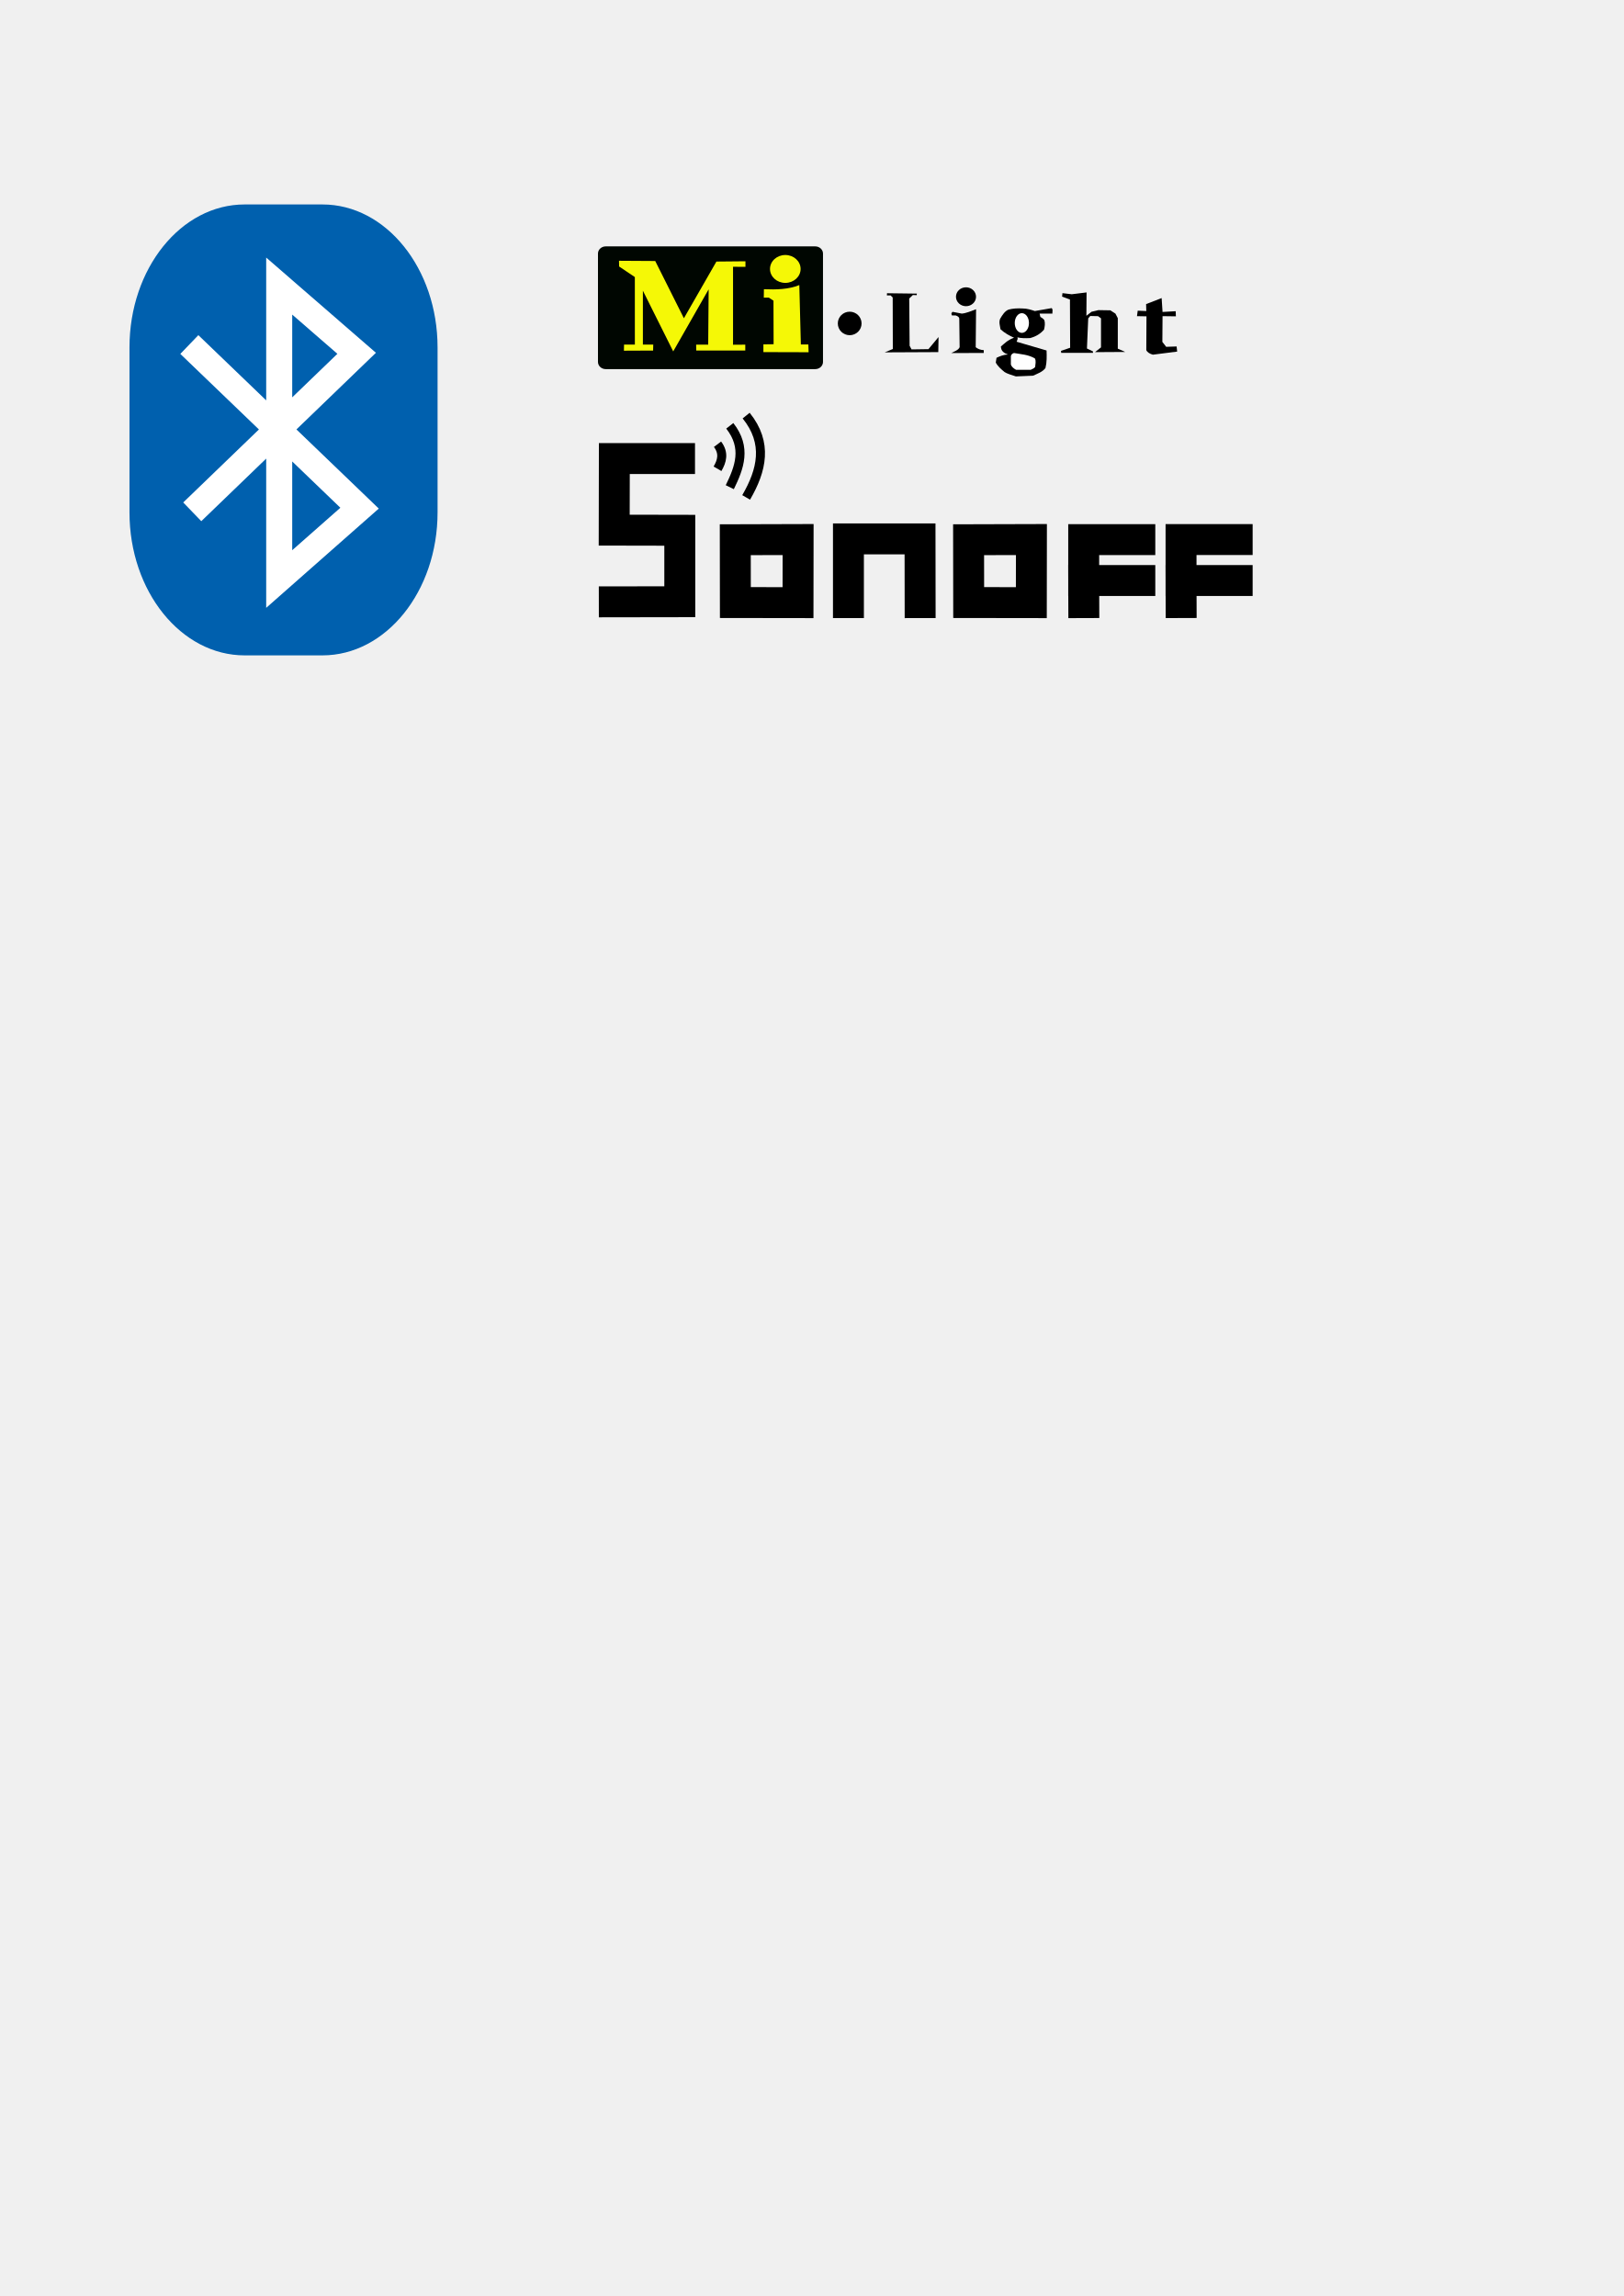
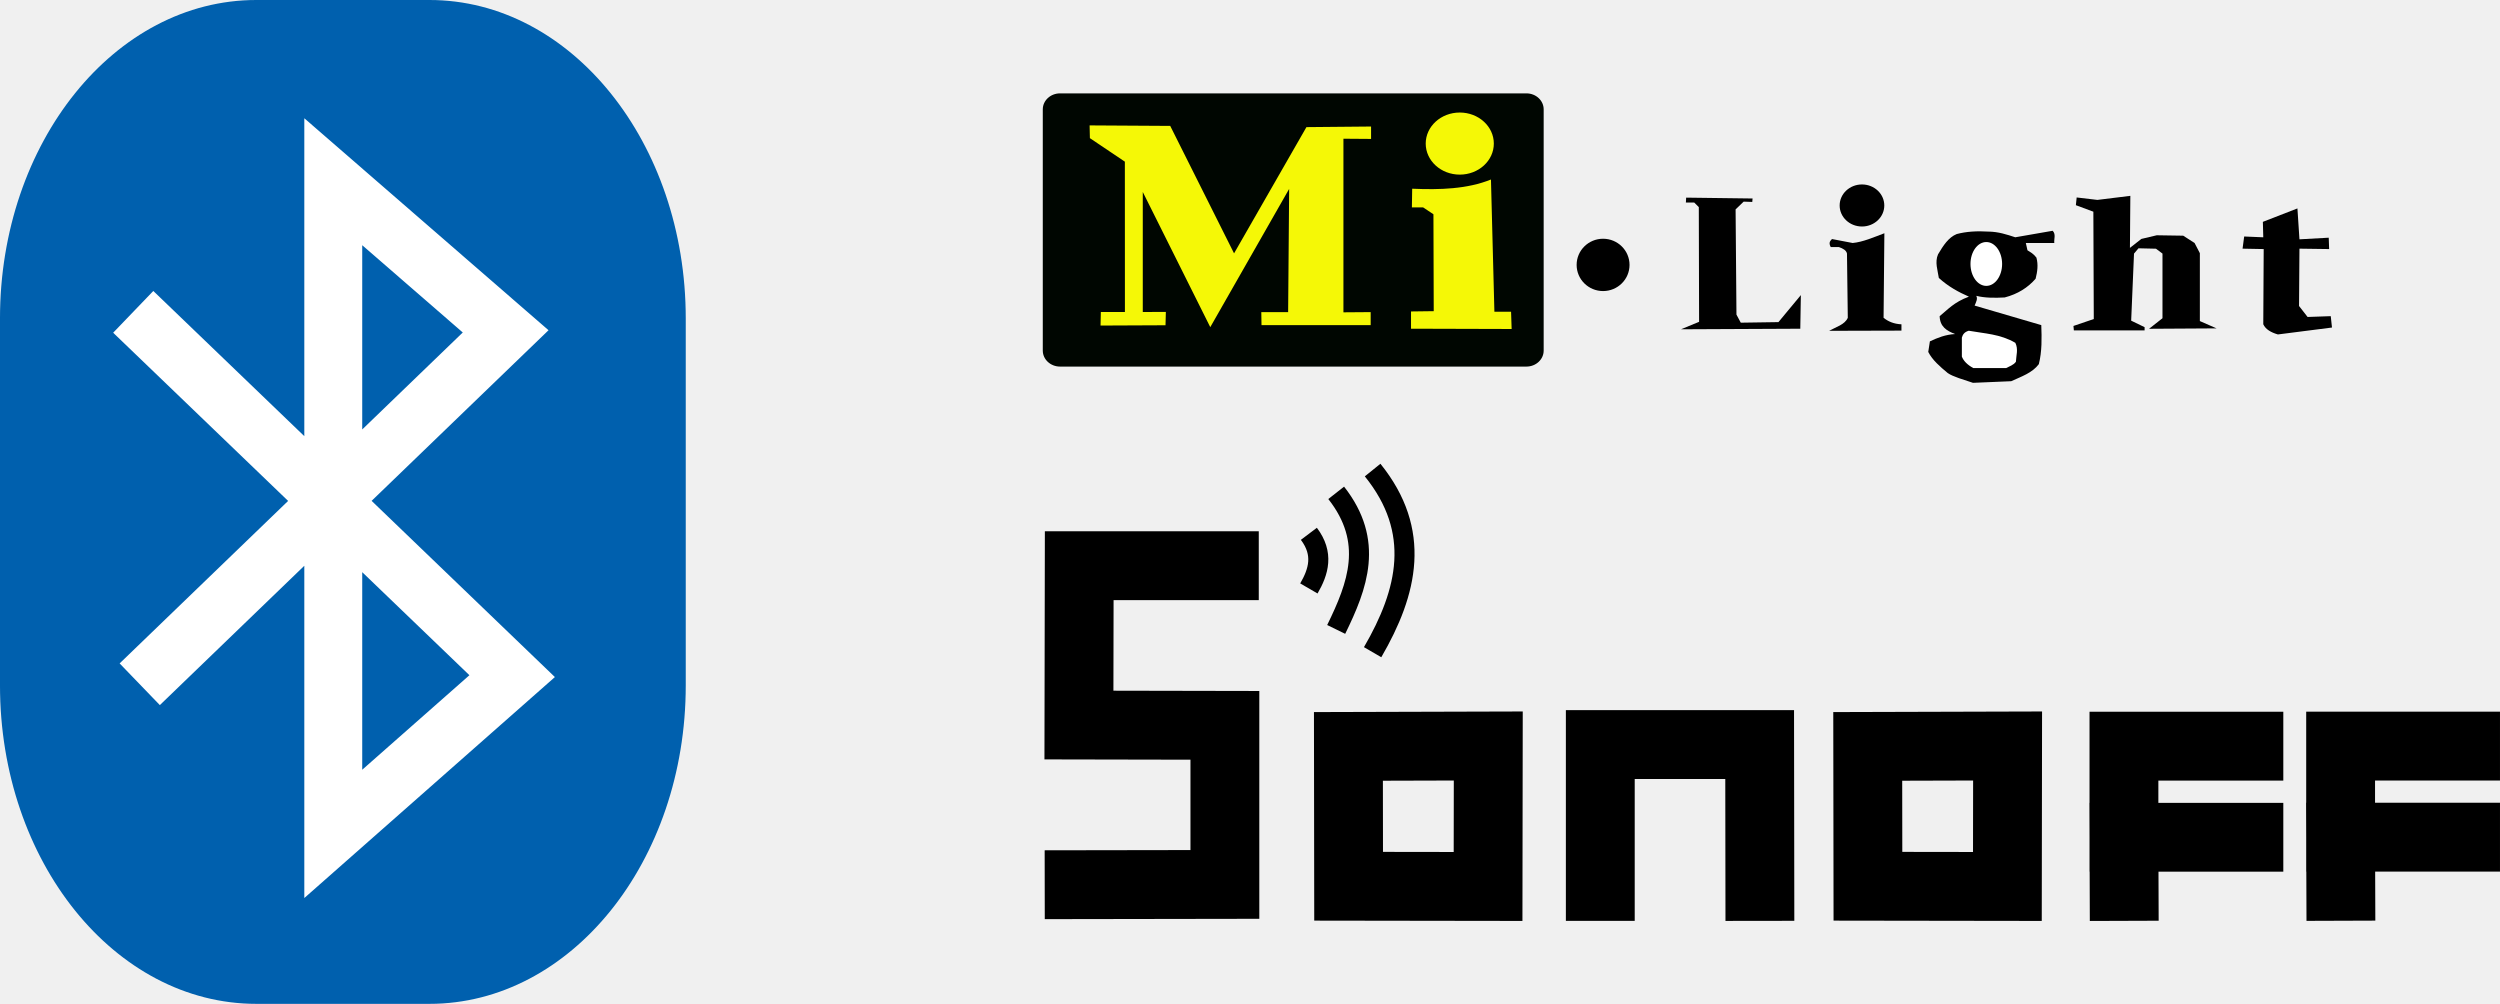
- <svg xmlns="http://www.w3.org/2000/svg" width="210mm" height="297mm" viewBox="0 0 210 297" version="1.1" id="svg8">
+ <svg xmlns="http://www.w3.org/2000/svg" id="svg8" version="1.1" viewBox="0 0 145.263 58.329" height="58.329mm" width="145.263mm">
  <defs id="defs2" />
-   <g id="layer1">
-     <g id="g4622" transform="translate(-9.877849,7.458036)">
-       <rect ry="18.501" rx="14.893" y="18.989" x="26.624" height="58.329" width="39.846" id="rect4519" style="opacity:1;fill:#0060ae;fill-opacity:1;fill-rule:nonzero;stroke:none;stroke-width:2;stroke-linecap:round;stroke-linejoin:miter;stroke-miterlimit:4;stroke-dasharray:none;stroke-dashoffset:0;stroke-opacity:1" />
-       <path id="path4521" d="M 34.744,58.748 56.005,38.243 45.989,29.549 45.989,67.442 56.383,58.276 34.366,37.109" style="fill:none;stroke:#ffffff;stroke-width:3.365;stroke-linecap:butt;stroke-linejoin:miter;stroke-miterlimit:4;stroke-dasharray:none;stroke-opacity:1" />
+   <g transform="translate(-16.74655,-26.44705)" id="layer1">
+     <g transform="translate(-9.877849,7.458036)" id="g4622">
+       <rect style="opacity:1;fill:#0060ae;fill-opacity:1;fill-rule:nonzero;stroke:none;stroke-width:2;stroke-linecap:round;stroke-linejoin:miter;stroke-miterlimit:4;stroke-dasharray:none;stroke-dashoffset:0;stroke-opacity:1" id="rect4519" width="39.846" height="58.329" x="26.624" y="18.989" rx="14.893" ry="18.501" />
+       <path style="fill:none;stroke:#ffffff;stroke-width:3.365;stroke-linecap:butt;stroke-linejoin:miter;stroke-miterlimit:4;stroke-dasharray:none;stroke-opacity:1" d="M 34.744,58.748 56.005,38.243 45.989,29.549 45.989,67.442 56.383,58.276 34.366,37.109" id="path4521" />
    </g>
-     <g id="g4618" transform="translate(-17.26811,-40.569)">
-       <path id="path4548" d="M 107.156,99.885 H 96.723 l -0.017,9.26 8.481,0.017 v 9.244 l -10.469,0.017" style="fill:none;stroke:#000000;stroke-width:4;stroke-linecap:butt;stroke-linejoin:miter;stroke-miterlimit:4;stroke-dasharray:none;stroke-opacity:1" />
-       <path id="path4550" d="m 112.365,110.386 8.126,-0.024 -0.012,8.162 -8.103,-0.012 z" style="fill:none;stroke:#000000;stroke-width:4;stroke-linecap:butt;stroke-linejoin:miter;stroke-miterlimit:4;stroke-dasharray:none;stroke-opacity:1" />
-       <path id="path4552" d="m 127,120.523 v -10.243 h 9.26 l 0.014,10.243" style="fill:none;stroke:#000000;stroke-width:4;stroke-linecap:butt;stroke-linejoin:miter;stroke-miterlimit:4;stroke-dasharray:none;stroke-opacity:1" />
-       <path id="path4556" d="m 157.444,120.522 -0.017,-4.857 h 9.26 -9.26 v -5.292 h 9.26" style="fill:none;stroke:#000000;stroke-width:4;stroke-linecap:butt;stroke-linejoin:miter;stroke-miterlimit:4;stroke-dasharray:none;stroke-opacity:1" />
-       <path id="path4558" d="m 110.067,98.033 c 0.875,1.158 0.571,2.193 0,3.175" style="fill:none;stroke:#000000;stroke-width:1.165;stroke-linecap:butt;stroke-linejoin:miter;stroke-miterlimit:4;stroke-dasharray:none;stroke-opacity:1" />
-       <path id="path4560" d="m 111.654,95.652 c 2.223,2.828 1.245,5.394 0,7.937" style="fill:none;stroke:#000000;stroke-width:1.165;stroke-linecap:butt;stroke-linejoin:miter;stroke-miterlimit:4;stroke-dasharray:none;stroke-opacity:1" />
-       <path id="path4562" d="m 113.771,94.329 c 2.867,3.55 2.042,7.071 0,10.583" style="fill:none;stroke:#000000;stroke-width:1.165;stroke-linecap:butt;stroke-linejoin:miter;stroke-miterlimit:4;stroke-dasharray:none;stroke-opacity:1" />
-       <path id="path4550-4" d="m 142.54,110.386 8.126,-0.024 -0.012,8.162 -8.103,-0.012 z" style="fill:none;stroke:#000000;stroke-width:4;stroke-linecap:butt;stroke-linejoin:miter;stroke-miterlimit:4;stroke-dasharray:none;stroke-opacity:1" />
-       <path id="path4556-4" d="m 170.034,120.516 -0.017,-4.857 h 9.26 -9.26 v -5.292 h 9.26" style="fill:none;stroke:#000000;stroke-width:4;stroke-linecap:butt;stroke-linejoin:miter;stroke-miterlimit:4;stroke-dasharray:none;stroke-opacity:1" />
+     <g transform="translate(-17.26811,-40.569)" id="g4618">
+       <path style="fill:none;stroke:#000000;stroke-width:4;stroke-linecap:butt;stroke-linejoin:miter;stroke-miterlimit:4;stroke-dasharray:none;stroke-opacity:1" d="M 107.156,99.885 H 96.723 l -0.017,9.26 8.481,0.017 v 9.244 l -10.469,0.017" id="path4548" />
+       <path style="fill:none;stroke:#000000;stroke-width:4;stroke-linecap:butt;stroke-linejoin:miter;stroke-miterlimit:4;stroke-dasharray:none;stroke-opacity:1" d="m 112.365,110.386 8.126,-0.024 -0.012,8.162 -8.103,-0.012 z" id="path4550" />
+       <path style="fill:none;stroke:#000000;stroke-width:4;stroke-linecap:butt;stroke-linejoin:miter;stroke-miterlimit:4;stroke-dasharray:none;stroke-opacity:1" d="m 127,120.523 v -10.243 h 9.26 l 0.014,10.243" id="path4552" />
+       <path style="fill:none;stroke:#000000;stroke-width:4;stroke-linecap:butt;stroke-linejoin:miter;stroke-miterlimit:4;stroke-dasharray:none;stroke-opacity:1" d="m 157.444,120.522 -0.017,-4.857 h 9.26 -9.26 v -5.292 h 9.26" id="path4556" />
+       <path style="fill:none;stroke:#000000;stroke-width:1.165;stroke-linecap:butt;stroke-linejoin:miter;stroke-miterlimit:4;stroke-dasharray:none;stroke-opacity:1" d="m 110.067,98.033 c 0.875,1.158 0.571,2.193 0,3.175" id="path4558" />
+       <path style="fill:none;stroke:#000000;stroke-width:1.165;stroke-linecap:butt;stroke-linejoin:miter;stroke-miterlimit:4;stroke-dasharray:none;stroke-opacity:1" d="m 111.654,95.652 c 2.223,2.828 1.245,5.394 0,7.937" id="path4560" />
+       <path style="fill:none;stroke:#000000;stroke-width:1.165;stroke-linecap:butt;stroke-linejoin:miter;stroke-miterlimit:4;stroke-dasharray:none;stroke-opacity:1" d="m 113.771,94.329 c 2.867,3.55 2.042,7.071 0,10.583" id="path4562" />
+       <path style="fill:none;stroke:#000000;stroke-width:4;stroke-linecap:butt;stroke-linejoin:miter;stroke-miterlimit:4;stroke-dasharray:none;stroke-opacity:1" d="m 142.54,110.386 8.126,-0.024 -0.012,8.162 -8.103,-0.012 z" id="path4550-4" />
+       <path style="fill:none;stroke:#000000;stroke-width:4;stroke-linecap:butt;stroke-linejoin:miter;stroke-miterlimit:4;stroke-dasharray:none;stroke-opacity:1" d="m 170.034,120.516 -0.017,-4.857 h 9.26 -9.26 v -5.292 h 9.26" id="path4556-4" />
    </g>
-     <g id="g4789" transform="translate(23.0978,123.8104)">
+     <g transform="translate(23.0978,123.8104)" id="g4789">
      <g id="g4773">
-         <rect style="opacity:1;fill:#000601;fill-opacity:1;fill-rule:nonzero;stroke:none;stroke-width:1.165;stroke-linecap:round;stroke-linejoin:miter;stroke-miterlimit:4;stroke-dasharray:none;stroke-dashoffset:0;stroke-opacity:1" id="rect4754" width="29.104" height="15.875" x="54.24" y="-91.938" rx="1.002" ry="0.93" />
-         <path style="fill:#f5f806;fill-opacity:1;stroke:none;stroke-width:0.265px;stroke-linecap:butt;stroke-linejoin:miter;stroke-opacity:1" d="m 57.613,-79.232 -0.017,0.785 3.775,-0.017 0.02,-0.776 -1.341,0.006 v -6.975 l 3.922,7.855 4.583,-8.032 -0.059,7.158 H 66.937 l 0.012,0.756 h 6.343 v -0.756 l -1.583,0.012 v -10.087 l 1.606,0.012 v -0.721 l -3.756,0.035 -4.205,7.335 -3.709,-7.406 -4.685,-0.029 0.017,0.741 2.032,1.366 0.003,8.735 c -0.466,0.005 -0.932,0.002 -1.398,0.002 z" id="path4732" />
-         <path style="fill:#f5f806;fill-opacity:1;stroke:none;stroke-width:0.265px;stroke-linecap:butt;stroke-linejoin:miter;stroke-opacity:1" d="m 75.704,-86.398 c 1.625,0.07 3.202,0.02 4.577,-0.535 l 0.2,7.684 h 0.969 l 0.033,1.002 -5.847,-0.017 v -1.002 l 1.32,-0.017 -0.017,-5.629 -0.601,-0.401 h -0.651 z" id="path4734" />
-         <ellipse style="opacity:1;fill:#f5f806;fill-opacity:1;fill-rule:nonzero;stroke:none;stroke-width:1.165;stroke-linecap:round;stroke-linejoin:miter;stroke-miterlimit:4;stroke-dasharray:none;stroke-dashoffset:0;stroke-opacity:1" id="path4736" cx="78.469" cy="-89.021" rx="1.979" ry="1.804" />
-         <ellipse style="opacity:1;fill:#000000;fill-opacity:1;fill-rule:nonzero;stroke:none;stroke-width:1.165;stroke-linecap:round;stroke-linejoin:miter;stroke-miterlimit:4;stroke-dasharray:none;stroke-dashoffset:0;stroke-opacity:1" id="path4738" cx="86.796" cy="-81.971" rx="1.537" ry="1.52" />
-         <ellipse style="opacity:1;fill:#000000;fill-opacity:1;fill-rule:nonzero;stroke:none;stroke-width:1.165;stroke-linecap:round;stroke-linejoin:miter;stroke-miterlimit:4;stroke-dasharray:none;stroke-dashoffset:0;stroke-opacity:1" id="path4740" cx="101.839" cy="-85.424" rx="1.297" ry="1.222" />
-         <path style="fill:#000000;stroke:none;stroke-width:0.265px;stroke-linecap:butt;stroke-linejoin:miter;stroke-opacity:1" d="m 91.623,-85.88 3.859,0.05 -0.017,0.2 -0.501,-0.017 -0.468,0.451 0.05,6.114 0.251,0.468 2.188,-0.033 1.303,-1.57 -0.033,1.954 -6.932,0.033 1.052,-0.434 -0.017,-6.665 -0.267,-0.267 h -0.484 z" id="path4744" />
-         <path style="fill:#000000;stroke:none;stroke-width:0.265px;stroke-linecap:butt;stroke-linejoin:miter;stroke-opacity:1" d="m 100.096,-83.474 1.202,0.23 c 0.592,-0.055 1.221,-0.333 1.843,-0.567 l -0.047,4.914 c 0.263,0.21 0.588,0.357 1.039,0.378 l -5e-5,0.366 -4.205,0.012 c 0.401,-0.223 0.916,-0.36 1.087,-0.756 l -0.047,-3.733 c -0.036,-0.178 -0.216,-0.294 -0.472,-0.378 h -0.472 c -0.151,-0.278 -0.006,-0.375 0.074,-0.467 z" id="path4746" />
-         <path style="fill:#000000;stroke:none;stroke-width:0.265px;stroke-linecap:butt;stroke-linejoin:miter;stroke-opacity:1" d="m 109.188,-83.906 c -0.675,-0.043 -1.294,-0.004 -1.843,0.142 -0.483,0.192 -0.789,0.68 -1.087,1.181 -0.195,0.457 -0.02,0.913 0.047,1.37 0.564,0.511 1.153,0.826 1.748,1.087 -0.872,0.321 -1.229,0.753 -1.701,1.134 0.021,0.607 0.395,0.844 0.898,1.039 -0.546,0.027 -1.012,0.211 -1.465,0.425 l -0.095,0.614 c 0.238,0.47 0.68,0.852 1.134,1.228 0.303,0.212 0.926,0.384 1.465,0.567 l 2.221,-0.094 c 0.588,-0.271 1.228,-0.482 1.606,-0.992 0.188,-0.756 0.169,-1.512 0.142,-2.268 l -3.874,-1.134 c 0.082,-0.197 0.194,-0.4 0.095,-0.567 0.496,0.124 1.064,0.127 1.654,0.094 0.763,-0.198 1.347,-0.574 1.795,-1.087 0.105,-0.409 0.161,-0.819 0.047,-1.228 -0.173,-0.231 -0.346,-0.313 -0.52,-0.425 l -0.095,-0.425 h 1.654 c -0.029,-0.237 0.109,-0.501 -0.095,-0.709 l -2.173,0.378 c -0.489,-0.161 -0.978,-0.323 -1.559,-0.331 z" id="path4748" />
-         <path style="fill:#000000;stroke:none;stroke-width:0.265px;stroke-linecap:butt;stroke-linejoin:miter;stroke-opacity:1" d="m 114.314,-85.89 1.205,0.142 1.914,-0.236 -0.024,3.024 0.661,-0.52 0.898,-0.213 1.536,0.024 0.661,0.425 0.307,0.591 v 3.945 l 0.969,0.425 -3.921,0.024 0.78,-0.614 v -3.756 l -0.378,-0.283 -1.016,-0.024 -0.26,0.307 -0.165,3.898 0.78,0.378 v 0.189 h -4.11 l -0.024,-0.26 1.181,-0.402 -0.024,-6.237 -1.016,-0.378 z" id="path4750" />
-         <path style="fill:#000000;stroke:none;stroke-width:0.265px;stroke-linecap:butt;stroke-linejoin:miter;stroke-opacity:1" d="m 124.047,-83.622 1.11,0.047 -0.024,-0.898 2.008,-0.78 0.118,1.795 1.701,-0.094 0.024,0.661 -1.725,-0.024 -0.024,3.331 0.496,0.638 1.347,-0.047 0.071,0.661 -3.142,0.402 c -0.403,-0.117 -0.714,-0.296 -0.85,-0.591 l 0.024,-4.37 -1.228,-0.024 z" id="path4752" />
-         <ellipse style="opacity:1;fill:#ffffff;fill-opacity:1;fill-rule:nonzero;stroke:none;stroke-width:0.265;stroke-linecap:round;stroke-linejoin:miter;stroke-miterlimit:4;stroke-dasharray:none;stroke-dashoffset:0;stroke-opacity:1" id="path4756" cx="109.063" cy="-82.026" rx="0.919" ry="1.274" />
-         <path style="fill:#ffffff;stroke:none;stroke-width:0.265px;stroke-linecap:butt;stroke-linejoin:miter;stroke-opacity:1" d="m 108.044,-78.146 c 0.908,0.165 1.827,0.187 2.706,0.702 0.183,0.367 0.049,0.735 0.033,1.102 -0.14,0.196 -0.371,0.257 -0.568,0.367 h -1.904 c -0.352,-0.191 -0.569,-0.415 -0.668,-0.668 v -1.102 c 0.049,-0.17 0.134,-0.324 0.401,-0.401 z" id="path4758" />
+         <rect ry="0.93" rx="1.002" y="-91.938" x="54.24" height="15.875" width="29.104" id="rect4754" style="opacity:1;fill:#000601;fill-opacity:1;fill-rule:nonzero;stroke:none;stroke-width:1.165;stroke-linecap:round;stroke-linejoin:miter;stroke-miterlimit:4;stroke-dasharray:none;stroke-dashoffset:0;stroke-opacity:1" />
+         <path id="path4732" d="m 57.613,-79.232 -0.017,0.785 3.775,-0.017 0.02,-0.776 -1.341,0.006 v -6.975 l 3.922,7.855 4.583,-8.032 -0.059,7.158 H 66.937 l 0.012,0.756 h 6.343 v -0.756 l -1.583,0.012 v -10.087 l 1.606,0.012 v -0.721 l -3.756,0.035 -4.205,7.335 -3.709,-7.406 -4.685,-0.029 0.017,0.741 2.032,1.366 0.003,8.735 c -0.466,0.005 -0.932,0.002 -1.398,0.002 z" style="fill:#f5f806;fill-opacity:1;stroke:none;stroke-width:0.265px;stroke-linecap:butt;stroke-linejoin:miter;stroke-opacity:1" />
+         <path id="path4734" d="m 75.704,-86.398 c 1.625,0.07 3.202,0.02 4.577,-0.535 l 0.2,7.684 h 0.969 l 0.033,1.002 -5.847,-0.017 v -1.002 l 1.32,-0.017 -0.017,-5.629 -0.601,-0.401 h -0.651 z" style="fill:#f5f806;fill-opacity:1;stroke:none;stroke-width:0.265px;stroke-linecap:butt;stroke-linejoin:miter;stroke-opacity:1" />
+         <ellipse ry="1.804" rx="1.979" cy="-89.021" cx="78.469" id="path4736" style="opacity:1;fill:#f5f806;fill-opacity:1;fill-rule:nonzero;stroke:none;stroke-width:1.165;stroke-linecap:round;stroke-linejoin:miter;stroke-miterlimit:4;stroke-dasharray:none;stroke-dashoffset:0;stroke-opacity:1" />
+         <ellipse ry="1.52" rx="1.537" cy="-81.971" cx="86.796" id="path4738" style="opacity:1;fill:#000000;fill-opacity:1;fill-rule:nonzero;stroke:none;stroke-width:1.165;stroke-linecap:round;stroke-linejoin:miter;stroke-miterlimit:4;stroke-dasharray:none;stroke-dashoffset:0;stroke-opacity:1" />
+         <ellipse ry="1.222" rx="1.297" cy="-85.424" cx="101.839" id="path4740" style="opacity:1;fill:#000000;fill-opacity:1;fill-rule:nonzero;stroke:none;stroke-width:1.165;stroke-linecap:round;stroke-linejoin:miter;stroke-miterlimit:4;stroke-dasharray:none;stroke-dashoffset:0;stroke-opacity:1" />
+         <path id="path4744" d="m 91.623,-85.88 3.859,0.05 -0.017,0.2 -0.501,-0.017 -0.468,0.451 0.05,6.114 0.251,0.468 2.188,-0.033 1.303,-1.57 -0.033,1.954 -6.932,0.033 1.052,-0.434 -0.017,-6.665 -0.267,-0.267 h -0.484 z" style="fill:#000000;stroke:none;stroke-width:0.265px;stroke-linecap:butt;stroke-linejoin:miter;stroke-opacity:1" />
+         <path id="path4746" d="m 100.096,-83.474 1.202,0.23 c 0.592,-0.055 1.221,-0.333 1.843,-0.567 l -0.047,4.914 c 0.263,0.21 0.588,0.357 1.039,0.378 l -5e-5,0.366 -4.205,0.012 c 0.401,-0.223 0.916,-0.36 1.087,-0.756 l -0.047,-3.733 c -0.036,-0.178 -0.216,-0.294 -0.472,-0.378 h -0.472 c -0.151,-0.278 -0.006,-0.375 0.074,-0.467 z" style="fill:#000000;stroke:none;stroke-width:0.265px;stroke-linecap:butt;stroke-linejoin:miter;stroke-opacity:1" />
+         <path id="path4748" d="m 109.188,-83.906 c -0.675,-0.043 -1.294,-0.004 -1.843,0.142 -0.483,0.192 -0.789,0.68 -1.087,1.181 -0.195,0.457 -0.02,0.913 0.047,1.37 0.564,0.511 1.153,0.826 1.748,1.087 -0.872,0.321 -1.229,0.753 -1.701,1.134 0.021,0.607 0.395,0.844 0.898,1.039 -0.546,0.027 -1.012,0.211 -1.465,0.425 l -0.095,0.614 c 0.238,0.47 0.68,0.852 1.134,1.228 0.303,0.212 0.926,0.384 1.465,0.567 l 2.221,-0.094 c 0.588,-0.271 1.228,-0.482 1.606,-0.992 0.188,-0.756 0.169,-1.512 0.142,-2.268 l -3.874,-1.134 c 0.082,-0.197 0.194,-0.4 0.095,-0.567 0.496,0.124 1.064,0.127 1.654,0.094 0.763,-0.198 1.347,-0.574 1.795,-1.087 0.105,-0.409 0.161,-0.819 0.047,-1.228 -0.173,-0.231 -0.346,-0.313 -0.52,-0.425 l -0.095,-0.425 h 1.654 c -0.029,-0.237 0.109,-0.501 -0.095,-0.709 l -2.173,0.378 c -0.489,-0.161 -0.978,-0.323 -1.559,-0.331 z" style="fill:#000000;stroke:none;stroke-width:0.265px;stroke-linecap:butt;stroke-linejoin:miter;stroke-opacity:1" />
+         <path id="path4750" d="m 114.314,-85.89 1.205,0.142 1.914,-0.236 -0.024,3.024 0.661,-0.52 0.898,-0.213 1.536,0.024 0.661,0.425 0.307,0.591 v 3.945 l 0.969,0.425 -3.921,0.024 0.78,-0.614 v -3.756 l -0.378,-0.283 -1.016,-0.024 -0.26,0.307 -0.165,3.898 0.78,0.378 v 0.189 h -4.11 l -0.024,-0.26 1.181,-0.402 -0.024,-6.237 -1.016,-0.378 z" style="fill:#000000;stroke:none;stroke-width:0.265px;stroke-linecap:butt;stroke-linejoin:miter;stroke-opacity:1" />
+         <path id="path4752" d="m 124.047,-83.622 1.11,0.047 -0.024,-0.898 2.008,-0.78 0.118,1.795 1.701,-0.094 0.024,0.661 -1.725,-0.024 -0.024,3.331 0.496,0.638 1.347,-0.047 0.071,0.661 -3.142,0.402 c -0.403,-0.117 -0.714,-0.296 -0.85,-0.591 l 0.024,-4.37 -1.228,-0.024 z" style="fill:#000000;stroke:none;stroke-width:0.265px;stroke-linecap:butt;stroke-linejoin:miter;stroke-opacity:1" />
+         <ellipse ry="1.274" rx="0.919" cy="-82.026" cx="109.063" id="path4756" style="opacity:1;fill:#ffffff;fill-opacity:1;fill-rule:nonzero;stroke:none;stroke-width:0.265;stroke-linecap:round;stroke-linejoin:miter;stroke-miterlimit:4;stroke-dasharray:none;stroke-dashoffset:0;stroke-opacity:1" />
+         <path id="path4758" d="m 108.044,-78.146 c 0.908,0.165 1.827,0.187 2.706,0.702 0.183,0.367 0.049,0.735 0.033,1.102 -0.14,0.196 -0.371,0.257 -0.568,0.367 h -1.904 c -0.352,-0.191 -0.569,-0.415 -0.668,-0.668 v -1.102 c 0.049,-0.17 0.134,-0.324 0.401,-0.401 z" style="fill:#ffffff;stroke:none;stroke-width:0.265px;stroke-linecap:butt;stroke-linejoin:miter;stroke-opacity:1" />
      </g>
    </g>
  </g>
</svg>
